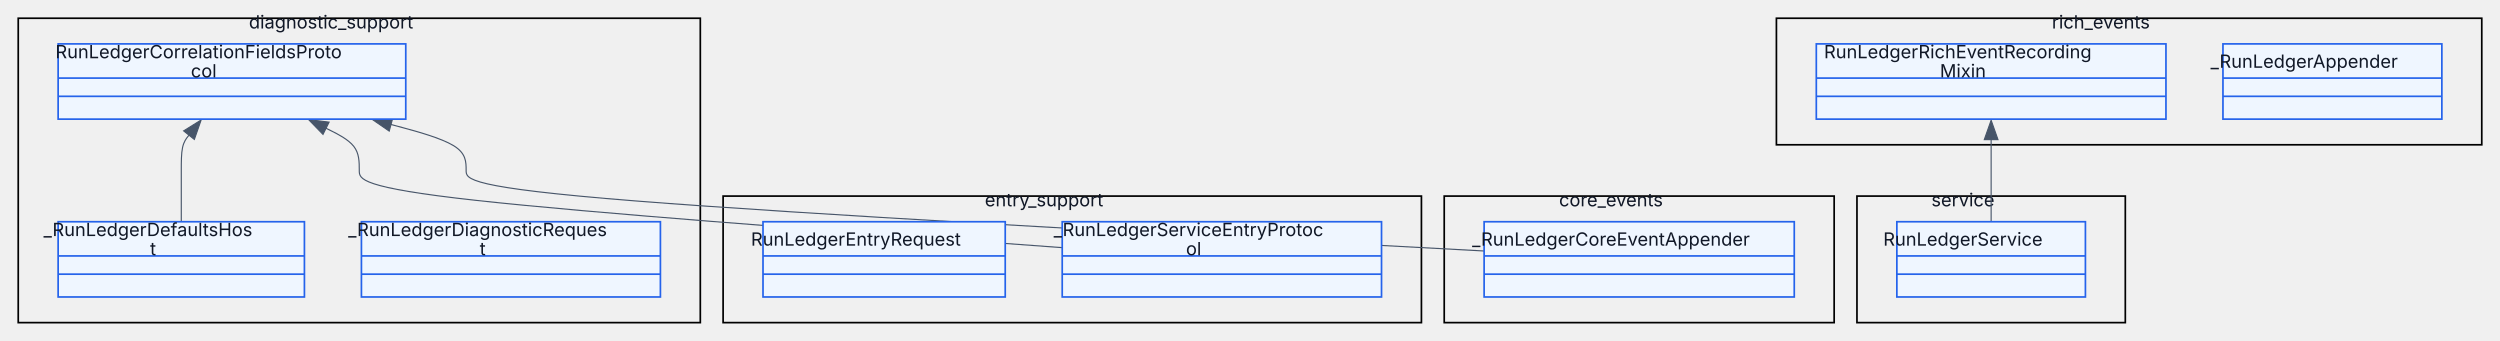
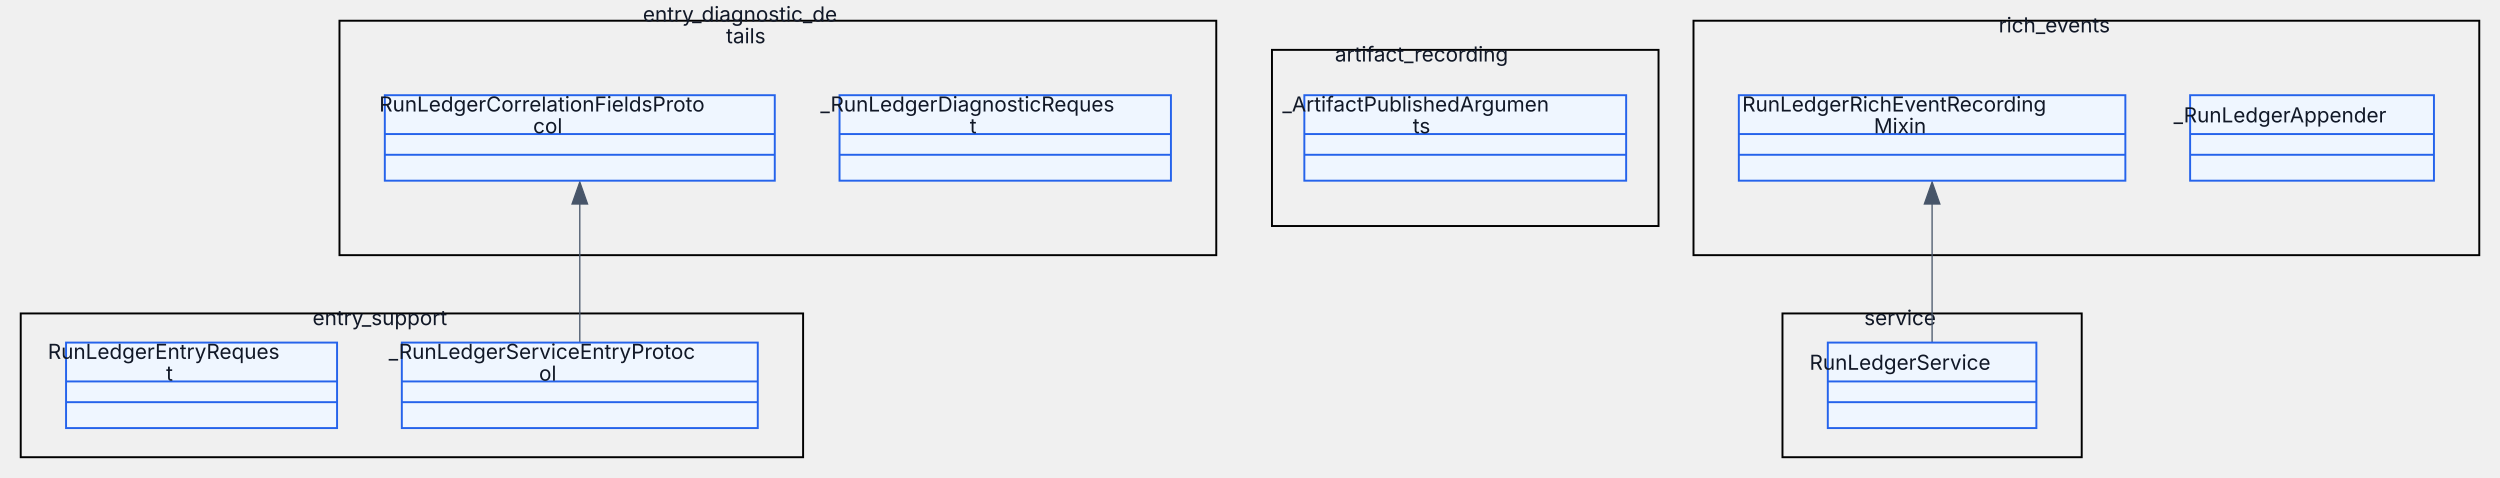
- <svg xmlns="http://www.w3.org/2000/svg" id="my-svg" width="100%" aria-roledescription="classDiagram" style="max-width:2192.95px;background-color:white" viewBox="-8 -8 2192.953 299">
+ <svg xmlns="http://www.w3.org/2000/svg" id="my-svg" width="100%" aria-roledescription="classDiagram" style="max-width:1930.16px;background-color:white" viewBox="-8 -8 1930.164 369">
  <style>#my-svg{font-family:Inter,-apple-system,BlinkMacSystemFont,'Segoe UI',Roboto,Oxygen,Ubuntu,sans-serif;font-size:16px;fill:#212121;}#my-svg .error-icon{fill:#f0fdf4;}#my-svg .error-text{fill:#212121;stroke:#212121;}#my-svg .edge-thickness-normal{stroke-width:2px;}#my-svg .edge-thickness-thick{stroke-width:3.5px;}#my-svg .edge-pattern-solid{stroke-dasharray:0;}#my-svg .edge-pattern-dashed{stroke-dasharray:3;}#my-svg .edge-pattern-dotted{stroke-dasharray:2;}#my-svg .marker{fill:#475569;stroke:#475569;}#my-svg .marker.cross{stroke:#475569;}#my-svg svg{font-family:Inter,-apple-system,BlinkMacSystemFont,'Segoe UI',Roboto,Oxygen,Ubuntu,sans-serif;font-size:16px;}#my-svg g.classGroup text{fill:#2563eb;stroke:none;font-family:Inter,-apple-system,BlinkMacSystemFont,'Segoe UI',Roboto,Oxygen,Ubuntu,sans-serif;font-size:10px;}#my-svg g.classGroup text .title{font-weight:bolder;}#my-svg .nodeLabel,#my-svg .edgeLabel{color:#212121;}#my-svg .edgeLabel .label rect{fill:#eff6ff;}#my-svg .label text{fill:#212121;}#my-svg .edgeLabel .label span{background:#eff6ff;}#my-svg .classTitle{font-weight:bolder;}#my-svg .node rect,#my-svg .node circle,#my-svg .node ellipse,#my-svg .node polygon,#my-svg .node path{fill:#eff6ff;stroke:#2563eb;stroke-width:1px;}#my-svg .divider{stroke:#2563eb;stroke-width:1;}#my-svg g.clickable{cursor:pointer;}#my-svg g.classGroup rect{fill:#eff6ff;stroke:#2563eb;}#my-svg g.classGroup line{stroke:#2563eb;stroke-width:1;}#my-svg .classLabel .box{stroke:none;stroke-width:0;fill:#eff6ff;opacity:0.5;}#my-svg .classLabel .label{fill:#2563eb;font-size:10px;}#my-svg .relation{stroke:#475569;stroke-width:1;fill:none;}#my-svg .dashed-line{stroke-dasharray:3;}#my-svg .dotted-line{stroke-dasharray:1 2;}#my-svg #compositionStart,#my-svg .composition{fill:#475569!important;stroke:#475569!important;stroke-width:1;}#my-svg #compositionEnd,#my-svg .composition{fill:#475569!important;stroke:#475569!important;stroke-width:1;}#my-svg #dependencyStart,#my-svg .dependency{fill:#475569!important;stroke:#475569!important;stroke-width:1;}#my-svg #dependencyStart,#my-svg .dependency{fill:#475569!important;stroke:#475569!important;stroke-width:1;}#my-svg #extensionStart,#my-svg .extension{fill:transparent!important;stroke:#475569!important;stroke-width:1;}#my-svg #extensionEnd,#my-svg .extension{fill:transparent!important;stroke:#475569!important;stroke-width:1;}#my-svg #aggregationStart,#my-svg .aggregation{fill:transparent!important;stroke:#475569!important;stroke-width:1;}#my-svg #aggregationEnd,#my-svg .aggregation{fill:transparent!important;stroke:#475569!important;stroke-width:1;}#my-svg #lollipopStart,#my-svg .lollipop{fill:#eff6ff!important;stroke:#475569!important;stroke-width:1;}#my-svg #lollipopEnd,#my-svg .lollipop{fill:#eff6ff!important;stroke:#475569!important;stroke-width:1;}#my-svg .edgeTerminals{font-size:11px;}#my-svg .classTitleText{text-anchor:middle;font-size:18px;fill:#212121;}#my-svg :root{--mermaid-font-family:"trebuchet ms",verdana,arial,sans-serif;}/*
 * Пользовательские стили диаграмм BioETL (структурированная копия)
 * Источник: custom.css
 * Цель: сгруппировать правила по типам элементов и документировать назначение каждого CSS-параметра.
 */

/* =========================================================
 * 1) Глобальная типографика и базовое поведение текста
 * ========================================================= */
svg {
    /* Задаёт основной стек шрифтов для всего текста в SVG. */
    font-family: Inter, -apple-system, BlinkMacSystemFont, 'Segoe UI', Roboto,
    Oxygen, Ubuntu, sans-serif;
}



/* =========================================================
 * 2) Общая геометрия узлов (для нескольких типов диаграмм)
 * ========================================================= */
.node rect,
.node circle,
.node ellipse,
.node polygon,
.node path {
    /* Единая толщина контура для фигур узлов. */
    stroke-width: 1.5px !important;
    /* Скругляет углы по горизонтали для более мягкого вида. */
    rx: 8;
    /* Скругляет углы по вертикали в паре с rx. */
    ry: 8;
    /* Добавляет лёгкую тень и отделяет узлы от фона. */
    filter:  none; /*  drop-shadow(0px 1px 2px rgba(0, 0, 0, 0.05));*/
}

/* =========================================================
 * 3) Контейнеры subgraph / cluster
 * ========================================================= */
.cluster rect,
.cluster path {
    /* Увеличивает радиус углов у контейнеров-групп. */
    rx: 10;
    /* Поддерживает симметрию скругления по вертикали. */
    ry: 10;
    /* Нейтральная заливка контейнера для снижения визуального шума. */
    fill: #f8fafc;
    /* Приглушённая обводка, чтобы границы были заметны, но не доминировали. */
    stroke: #94a3b8;
    /* Толщина границы контейнера в тон большинству узлов. */
    stroke-width: 1.5px;
    /* Убирает пунктир у рамок контейнеров. */
    stroke-dasharray: none;
    /* Делает фон контейнера полностью непрозрачным. */
    fill-opacity: 1;
    /* Отключает тень контейнера, чтобы акцент оставался на узлах. */
    filter: none;
}

.cluster text {
    /* Нормальный вес шрифта для заголовков групп. */
    font-weight: 400;
    /* Увеличенный размер заголовка относительно текста узлов. */
    font-size: 16px;
}

/* =========================================================
 * 4) Стили линий связей (edges/links)
 * ========================================================= */
.edgePath .path {
    /* Делает основные ребра более заметными в плотных графах. */
    stroke-width: 2.5px;
    /* Скругляет соединения сегментов линий. */
    stroke-linejoin: round;
    /* Скругляет окончания линий. */
    stroke-linecap: round;
}

.edgePath path,
.flowchart-link,
.relation,
.messageLine0,
.messageLine1,
.transition path {
    /* Унифицированные скруглённые соединения для всех типов линий. */
    stroke-linejoin: round;
    /* Унифицированные скруглённые окончания для всех типов линий. */
    stroke-linecap: round;
}

.transition path {
    /* Выравнивает толщину переходов state diagram с основными ребрами. */
    stroke-width: 2.5px;
}

/* =========================================================
 * 5) Подписи ребер и fallback-текст
 * ========================================================= */
.edgeLabel {
    /* Компактный размер шрифта для подписей на связях. */
    font-size: 12px;
    /* Плотная межстрочность для экономии места. */
    line-height: 1.1;
    /* Базовый непрозрачный фон под подписью. */
    background-color: #ffffff;
    /* Небольшие внутренние отступы вокруг текста. */
    padding: 1px 3px;
    /* Мягкое скругление фона подписи. */
    border-radius: 2px;
}

.edgeLabel span,
.edgeLabel p,
text.fo-fallback {
    /* Принудительный тёмный fill для контраста в SVG-рендерах. */
    fill: #111827 !important;
    /* Принудительный тёмный цвет для HTML-подписей. */
    color: #111827 !important;
    /* Полная непрозрачность текста. */
    opacity: 1 !important;
    /* Компактная межстрочность для многострочных подписей. */
    line-height: 1.1;
    /* Убирает стандартные внешние отступы HTML-параграфов. */
    margin: 0;
    /* Убирает стандартные внутренние отступы HTML-параграфов. */
    padding: 0;
}

.edgeLabel .labelBkg,
.labelBkg {
    /* Жёстко задаёт белый фон под текстом подписей. */
    background-color: #ffffff !important;
    /* Делает фон полностью непрозрачным во всех просмотрщиках. */
    opacity: 1 !important;
}

.edgeLabel rect {
    /* Переопределяет полупрозрачный фон по умолчанию у Mermaid. */
    opacity: 1 !important;
    /* Жёстко фиксирует белую заливку прямоугольника под подписью. */
    fill: #ffffff !important;
}

/* =========================================================
 * 6) Элементы sequence diagram
 * ========================================================= */
.actor {
    /* Толщина границы actor-блоков. */
    stroke-width: 1.5px;
    /* Скругление углов actor-блоков по горизонтали. */
    rx: 4;
    /* Скругление углов actor-блоков по вертикали. */
    ry: 4;
}

.messageLine0,
.messageLine1 {
    /* Толщина линий сообщений в sequence diagram. */
    stroke-width: 1.6px;
}

.messageText {
    /* Базовый размер текста сообщений. */
    font-size: 13px;
}

.activation0 {
    /* Более тонкая линия activation bar, чтобы не перегружать схему. */
    stroke-width: 1px;
}

.note {
    /* Скругление углов заметки по горизонтали. */
    rx: 4;
    /* Скругление углов заметки по вертикали. */
    ry: 4;
    /* Тонкая граница для вторичных блоков. */
    stroke-width: 1px;
    /* Лёгкая тень для визуального отделения заметок. */
    filter: drop-shadow(1px 1px 2px rgba(0, 0, 0, 0.06));
}

/* =========================================================
 * 7) Базовые элементы class diagram
 * ========================================================= */
g.classGroup rect {
    /* Скругление углов class box по горизонтали. */
    rx: 10;
    /* Скругление углов class box по вертикали. */
    ry: 10;
    /* Толщина границы class box. */
    stroke-width: 1.5px;
    /* Мягкая тень у class box без агрессивного контраста. */
    filter: drop-shadow(1px 1px 2px rgba(0, 0, 0, 0.06));
}

g.classGroup text {
    /* Базовый размер текста внутри class diagram. */
    font-size: 14px;
    padding: 10px 10px;
}

g.classGroup line {
    /* Толщина внутренних разделителей класса. */
    stroke-width: 1px;
}

.relation {
    /* Толщина связей между классами на уровне основных ребер. */
    stroke-width: 2.5px;
}

/* =========================================================
 * 8) Типографика HTML-лейблов class diagram
 * ========================================================= */
g.label-group .nodeLabel {
    /* Увеличенный размер названия класса для иерархии. */
    font-size: 16px !important;
    /* Полужирный акцент на имени класса. */
    font-weight: 200 !important;
    /* Лёгкое межбуквенное расстояние для читаемости заголовка. */
    letter-spacing: 0.01em;
}

g.annotation-group .nodeLabel {
    /* Уменьшенный размер для стереотипов/аннотаций. */
    font-size: 11px !important;
    /* Курсив для визуального отделения аннотаций. */
    font-style: italic !important;
    /* Небольшое ослабление контраста вторичного текста. */
    opacity: 0.8;
}

g.members-group .nodeLabel,
g.methods-group .nodeLabel {
    /* Компактный размер для атрибутов и методов. */
    font-size: 12px !important;
    /* Нормальный вес шрифта для плотного структурного текста. */
    font-weight: 400 !important;
}

/* =========================================================
 * 9) Помощники размеров foreignObject (class/flowchart)
 * ========================================================= */
g.members-group foreignObject,
g.methods-group foreignObject {
    /* Минимальная высота областей members/methods. */
    min-height: 40px;
}

.node foreignObject &gt; div,
g.classGroup foreignObject &gt; div {
    /* Стабилизирует вычисление размеров с учётом отступов/границ. */
    box-sizing: border-box;
}

.node.size-sm foreignObject &gt; div {
    /* Минимальная высота для малого размерного уровня узла. */
    min-height: 80px;
    /* Минимальная ширина для малого размерного уровня узла. */
    min-width: 180px;
}

.node.size-md foreignObject &gt; div {
    /* Минимальная высота для среднего размерного уровня узла. */
    min-height: 140px;
    /* Минимальная ширина для среднего размерного уровня узла. */
    min-width: 260px;
}

.node.size-lg foreignObject &gt; div {
    /* Минимальная высота для большого размерного уровня узла. */
    min-height: 200px;
    /* Минимальная ширина для большого размерного уровня узла. */
    min-width: 340px;
}

/* =========================================================
 * 10) Элементы state diagram
 * ========================================================= */
g.stateGroup rect {
    /* Скругление углов контейнеров состояний по горизонтали. */
    rx: 8;
    /* Скругление углов контейнеров состояний по вертикали. */
    ry: 8;
}

.statediagram-state rect {
    /* Скругление углов узлов состояния по горизонтали. */
    rx: 8;
    /* Скругление углов узлов состояния по вертикали. */
    ry: 8;
    /* Толщина границы узла состояния. */
    stroke-width: 1.5px;
    /* Лёгкая тень для визуального отделения state box. */
    filter: drop-shadow(1px 2px 3px rgba(0, 0, 0, 0.08));
}

/* =========================================================
 * 11) Элементы ER diagram
 * ========================================================= */
.er.entityBox {
    /* Толщина границы сущности ER-диаграммы. */
    stroke-width: 1.5px;
    /* Скругление углов сущности по горизонтали. */
    rx: 4;
    /* Скругление углов сущности по вертикали. */
    ry: 4;
    /* Лёгкая тень для отделения блоков сущностей. */
    filter: drop-shadow(1px 2px 3px rgba(0, 0, 0, 0.08));
}

/* =========================================================
 * 12) Узлы mindmap
 * ========================================================= */
.mindmap-node rect,
.mindmap-node circle {
    /* Толщина контура узлов mindmap. */
    stroke-width: 1.5px;
    /* Чуть более выраженная тень для плотных радиальных веток. */
    filter: drop-shadow(1px 2px 2px rgba(0, 0, 0, 0.1));
}

/* =========================================================
 * 13) Маркеры стрелок
 * ========================================================= */
marker path {
    /* Единый нейтральный цвет наконечников стрелок. */
    fill: #475569;
}

/* =========================================================
 * 14) Цветовая карта архитектурных слоёв (fallback-селекторы)
 * ========================================================= */
[id*="Domain"] &gt; rect,
[id*="Domain"] &gt; path {
    /* Цвет фона для доменного слоя. */
    fill: #f5f3ff !important;
    /* Цвет границы для доменного слоя. */
    stroke: #7c3aed !important;
}

.cluster[id*="Domain"] &gt; rect,
.cluster[id*="Domain"] &gt; path {
    fill: #ffffff !important;
}

[id*="Application"] &gt; rect,
[id*="Application"] &gt; path {
    /* Цвет фона для application-слоя. */
    fill: #f0fdf4 !important;
    /* Цвет границы для application-слоя. */
    stroke: #16a34a !important;
}

.cluster[id*="Application"] &gt; rect,
.cluster[id*="Application"] &gt; path {
    fill: #ffffff !important;
}

[id*="Infrastructure"] &gt; rect,
[id*="Infrastructure"] &gt; path {
    /* Цвет фона для infrastructure-слоя. */
    fill: #fff1f2 !important;
    /* Цвет границы для infrastructure-слоя. */
    stroke: #dc2626 !important;
}

.cluster[id*="Infrastructure"] &gt; rect,
.cluster[id*="Infrastructure"] &gt; path {
    fill: #ffffff !important;
}

[id*="Composition"] &gt; rect,
[id*="Composition"] &gt; path {
    /* Цвет фона для composition-слоя. */
    fill: #fff7ed !important;
    /* Цвет границы для composition-слоя. */
    stroke: #f59e0b !important;
}

.cluster[id*="Composition"] &gt; rect,
.cluster[id*="Composition"] &gt; path {
    fill: #ffffff !important;
}

[id*="Interfaces"] &gt; rect,
[id*="Interfaces"] &gt; path {
    /* Цвет фона для слоя интерфейсов. */
    fill: #eff6ff !important;
    /* Цвет границы для слоя интерфейсов. */
    stroke: #2563eb !important;
}

.cluster[id*="Interfaces"] &gt; rect,
.cluster[id*="Interfaces"] &gt; path {
    fill: #ffffff !important;
}

[id*="External"] &gt; rect,
[id*="External"] &gt; path {
    /* Цвет фона для внешних систем. */
    fill: #f1f5f9 !important;
    /* Цвет границы для внешних систем. */
    stroke: #64748b !important;
}

.cluster[id*="External"] &gt; rect,
.cluster[id*="External"] &gt; path {
    fill: #ffffff !important;
}

/* Белая подложка под подписи всех архитектурных/medallion слоёв */
g.cluster[id*="Domain"] .cluster-label foreignObject &gt; div,
g.cluster[id*="Application"] .cluster-label foreignObject &gt; div,
g.cluster[id*="Infrastructure"] .cluster-label foreignObject &gt; div,
g.cluster[id*="Composition"] .cluster-label foreignObject &gt; div,
g.cluster[id*="Interfaces"] .cluster-label foreignObject &gt; div,
g.cluster[id*="External"] .cluster-label foreignObject &gt; div,
g.cluster[id*="Bronze"] .cluster-label foreignObject &gt; div,
g.cluster[id*="Silver"] .cluster-label foreignObject &gt; div,
g.cluster[id*="Gold"] .cluster-label foreignObject &gt; div,
g.cluster[id*="Quarantine"] .cluster-label foreignObject &gt; div {
    background: #ffffff !important;
    padding: 0 6px !important;
    border-radius: 4px;
}

/* Fallback для рендеров без foreignObject: не рисуем толстую обводку */
g.cluster[id*="Domain"] .cluster-label text.fo-fallback,
g.cluster[id*="Application"] .cluster-label text.fo-fallback,
g.cluster[id*="Infrastructure"] .cluster-label text.fo-fallback,
g.cluster[id*="Composition"] .cluster-label text.fo-fallback,
g.cluster[id*="Interfaces"] .cluster-label text.fo-fallback,
g.cluster[id*="External"] .cluster-label text.fo-fallback,
g.cluster[id*="Bronze"] .cluster-label text.fo-fallback,
g.cluster[id*="Silver"] .cluster-label text.fo-fallback,
g.cluster[id*="Gold"] .cluster-label text.fo-fallback,
g.cluster[id*="Quarantine"] .cluster-label text.fo-fallback {
    fill: #111827 !important;
    stroke: none !important;
}

/* =========================================================
 * 15) Цветовая карта слоёв Medallion
 * ========================================================= */
[id*="Bronze"] &gt; rect,
[id*="Bronze"] &gt; path {
    /* Цвет фона Bronze-слоя. */
    fill: #fff7ed !important;
    /* Цвет границы Bronze-слоя. */
    stroke: #f59e0b !important;
}

[id*="Silver"] &gt; rect,
[id*="Silver"] &gt; path {
    /* Цвет фона Silver-слоя. */
    fill: #f8fafc !important;
    /* Цвет границы Silver-слоя. */
    stroke: #475569 !important;
}

[id*="Gold"] &gt; rect,
[id*="Gold"] &gt; path {
    /* Цвет фона Gold-слоя. */
    fill: #fefce8 !important;
    /* Цвет границы Gold-слоя. */
    stroke: #ca8a04 !important;
}

[id*="Quarantine"] &gt; rect,
[id*="Quarantine"] &gt; path {
    /* Цвет фона для карантинных/проблемных потоков данных. */
    fill: #ffe4e6 !important;
    /* Цвет границы для карантинных/проблемных потоков данных. */
    stroke: #e11d48 !important;
}
/* Нормализует вес текста в узлах и заголовках слоёв (без полужирного акцента). */
.node .label text,
.node .label tspan,
.node .label .nodeLabel,
text.fo-fallback {
    stroke: none !important;
    stroke-width: 0 !important;
    fill: #111827 !important;
    font-weight: 400 !important;
}
/* Single text layer (fallback-only) */
text.fo-fallback {
    display: inline !important;
}

foreignObject {
    display: none !important;
}/* bioetl-inject */#my-svg .edgeLabel rect{opacity:1!important;fill:#ffffff!important}#my-svg .labelBkg{background-color:#ffffff!important;opacity:1!important}#my-svg .edgeLabel .labelBkg{background-color:#ffffff!important;opacity:1!important}#my-svg .edgeLabel{font-size:12px;line-height:1.1;padding:1px 3px}#my-svg .edgeLabel span{color:#111827!important;fill:#111827!important;opacity:1!important;line-height:1.1;margin:0;padding:0}#my-svg .edgeLabel p{color:#111827!important;fill:#111827!important;opacity:1!important;line-height:1.1;margin:0;padding:0}#my-svg text.fo-fallback{color:#111827!important;fill:#111827!important;opacity:1!important}</style>
  <defs>
    <marker id="my-svg_classDiagram-aggregationStart" class="marker aggregation classDiagram" markerHeight="240" markerWidth="190" orient="auto" refX="18" refY="7">
      <path d="m18 7-9 6-8-6 8-6Z" />
    </marker>
  </defs>
  <defs>
    <marker id="my-svg_classDiagram-aggregationEnd" class="marker aggregation classDiagram" markerHeight="28" markerWidth="20" orient="auto" refX="1" refY="7">
      <path d="m18 7-9 6-8-6 8-6Z" />
    </marker>
  </defs>
  <defs>
    <marker id="my-svg_classDiagram-extensionStart" class="marker extension classDiagram" markerHeight="240" markerWidth="190" orient="auto" refX="18" refY="7">
      <path d="m1 7 17 6V1Z" />
    </marker>
  </defs>
  <defs>
    <marker id="my-svg_classDiagram-extensionEnd" class="marker extension classDiagram" markerHeight="28" markerWidth="20" orient="auto" refX="1" refY="7">
      <path d="M1 1v12l17-6Z" />
    </marker>
  </defs>
  <defs>
    <marker id="my-svg_classDiagram-compositionStart" class="marker composition classDiagram" markerHeight="240" markerWidth="190" orient="auto" refX="18" refY="7">
      <path d="m18 7-9 6-8-6 8-6Z" />
    </marker>
  </defs>
  <defs>
    <marker id="my-svg_classDiagram-compositionEnd" class="marker composition classDiagram" markerHeight="28" markerWidth="20" orient="auto" refX="1" refY="7">
      <path d="m18 7-9 6-8-6 8-6Z" />
    </marker>
  </defs>
  <defs>
    <marker id="my-svg_classDiagram-dependencyStart" class="marker dependency classDiagram" markerHeight="240" markerWidth="190" orient="auto" refX="6" refY="7">
      <path d="m5 7 4 6-8-6 8-6Z" />
    </marker>
  </defs>
  <defs>
    <marker id="my-svg_classDiagram-dependencyEnd" class="marker dependency classDiagram" markerHeight="28" markerWidth="20" orient="auto" refX="13" refY="7">
      <path d="m18 7-9 6 5-6-5-6Z" />
    </marker>
  </defs>
  <defs>
    <marker id="my-svg_classDiagram-lollipopStart" class="marker lollipop classDiagram" markerHeight="240" markerWidth="190" orient="auto" refX="13" refY="7">
      <circle cx="7" cy="7" r="6" fill="transparent" stroke="#000" />
    </marker>
  </defs>
  <defs>
    <marker id="my-svg_classDiagram-lollipopEnd" class="marker lollipop classDiagram" markerHeight="240" markerWidth="190" orient="auto" refX="1" refY="7">
      <circle cx="7" cy="7" r="6" fill="transparent" stroke="#000" />
    </marker>
  </defs>
  <g class="root">
    <g class="clusters">
-       <g id="diagnostic_support" class="cluster">
-         <path d="M8 8h598.297v267H8z" style="fill:none;stroke:black" />
+       <g id="entry_diagnostic_details" class="cluster">
+         <path d="M254.102 8H931.04v181H254.102z" style="fill:none;stroke:black" />
        <g class="cluster-label">
-           <text xml:space="preserve" x="67.156" y="9" class="fo-fallback" text-anchor="middle" transform="translate(239.992 8)">
-             <tspan x="67.156">diagnostic_support</tspan>
+           <text xml:space="preserve" x="87.766" y=".6" class="fo-fallback" text-anchor="middle" transform="translate(504.805 8)">
+             <tspan x="87.766">entry_diagnostic_de</tspan>
+             <tspan x="87.766" dy="16.8">tails</tspan>
          </text>
        </g>
      </g>
      <g id="entry_support" class="cluster">
-         <path d="M626.297 164h612.547v111H626.297z" style="fill:none;stroke:black" />
+         <path d="M8 234h604.047v111H8z" style="fill:none;stroke:black" />
        <g class="cluster-label">
-           <text xml:space="preserve" x="48.922" y="9" class="fo-fallback" text-anchor="middle" transform="translate(883.648 164)">
-             <tspan x="48.922">entry_support</tspan>
+           <text xml:space="preserve" x="51.383" y="9" class="fo-fallback" text-anchor="middle" transform="translate(258.64 234)">
+             <tspan x="51.383">entry_support</tspan>
          </text>
        </g>
      </g>
      <g id="rich_events" class="cluster">
-         <path d="M1550.234 8h618.719v111h-618.719z" style="fill:none;stroke:black" />
+         <path d="M1299.492 8h606.672v181h-606.672z" style="fill:none;stroke:black" />
        <g class="cluster-label">
-           <text xml:space="preserve" x="40.914" y="9" class="fo-fallback" text-anchor="middle" transform="translate(1818.68 8)">
-             <tspan x="40.914">rich_events</tspan>
-           </text>
-         </g>
-       </g>
-       <g id="core_events" class="cluster">
-         <path d="M1258.844 164h342.047v111h-342.047z" style="fill:none;stroke:black" />
+           <text xml:space="preserve" x="41.102" y="9" class="fo-fallback" text-anchor="middle" transform="translate(1561.727 8)">
+             <tspan x="41.102">rich_events</tspan>
+           </text>
+         </g>
+       </g>
+       <g id="service" class="cluster">
+         <path d="M1368.188 234h231.031v111h-231.031z" style="fill:none;stroke:black" />
        <g class="cluster-label">
-           <text xml:space="preserve" x="43.586" y="9" class="fo-fallback" text-anchor="middle" transform="translate(1386.281 164)">
-             <tspan x="43.586">core_events</tspan>
-           </text>
-         </g>
-       </g>
-       <g id="service" class="cluster">
-         <path d="M1620.891 164h235.391v111h-235.391z" style="fill:none;stroke:black" />
-         <g class="cluster-label">
-           <text xml:space="preserve" x="25.344" y="9" class="fo-fallback" text-anchor="middle" transform="translate(1713.242 164)">
-             <tspan x="25.344">service</tspan>
+           <text xml:space="preserve" x="25.062" y="9" class="fo-fallback" text-anchor="middle" transform="translate(1458.64 234)">
+             <tspan x="25.062">service</tspan>
          </text>
        </g>
      </g>
    </g>
    <g class="edgePaths">
-       <path id="id1" marker-start="url(#my-svg_classDiagram-extensionStart)" d="m334.978 101.195 10.984 2.967c10.983 2.968 32.95 8.903 43.933 15.62C400.88 126.5 400.88 134 400.88 141.5s0 15 148.827 26.777c148.828 11.777 446.483 27.832 595.31 35.86l148.828 8.026" class="edge-pattern-solid relation" style="fill:none" />
-       <path id="id2" marker-start="url(#my-svg_classDiagram-extensionStart)" d="m157.782 110.55-1.127 1.408c-1.128 1.409-3.384 4.225-4.512 9.384-1.127 5.158-1.127 12.658-1.127 20.158v45" class="edge-pattern-solid relation" style="fill:none" />
-       <path id="id3" marker-start="url(#my-svg_classDiagram-extensionStart)" d="m277.99 104.51 4.86 2.415c4.859 2.415 14.579 7.245 19.439 13.41s4.86 13.665 4.86 21.165 0 15 102.769 26.288 308.309 26.364 411.078 33.902l102.77 7.538" class="edge-pattern-solid relation" style="fill:none" />
-       <path id="id4" marker-start="url(#my-svg_classDiagram-extensionStart)" d="M1738.586 114.5v72" class="edge-pattern-solid relation" style="fill:none" />
+       <path id="id1" marker-start="url(#my-svg_classDiagram-extensionStart)" d="M439.64 149.5v107" class="edge-pattern-solid relation" style="fill:none" />
+       <path id="id2" marker-start="url(#my-svg_classDiagram-extensionStart)" d="M1483.703 149.5v107" class="edge-pattern-solid relation" style="fill:none" />
    </g>
    <g class="nodes">
      <g id="classId-RunLedgerCorrelationFieldsProtocol-0" class="node default">
-         <path d="M43 30.5h304.922v66H43z" class="outer title-state" />
-         <path d="M43 60.5h304.922M43 76.5h304.922" class="divider" />
+         <path d="M289.102 65.5H590.18v66H289.102z" class="outer title-state" />
+         <path d="M289.102 95.5H590.18M289.102 111.5H590.18" class="divider" />
        <g class="label">
-           <text xml:space="preserve" x="140.461" y=".6" class="classTitle fo-fallback" text-anchor="middle" transform="translate(55 42.5)">
-             <tspan x="140.461">RunLedgerCorrelationFieldsProto</tspan>
-             <tspan x="140.461" dy="16.8">col</tspan>
-           </text>
-         </g>
-       </g>
-       <g id="classId-_RunLedgerDefaultsHost-1" class="node default">
-         <path d="M43 186.5h216.03v66H43z" class="outer title-state" />
-         <path d="M43 216.5h216.032M43 232.5h216.032" class="divider" />
+           <text xml:space="preserve" x="138.539" y=".6" class="classTitle fo-fallback" text-anchor="middle" transform="translate(301.102 77.5)">
+             <tspan x="138.539">RunLedgerCorrelationFieldsProto</tspan>
+             <tspan x="138.539" dy="16.8">col</tspan>
+           </text>
+         </g>
+       </g>
+       <g id="classId-_RunLedgerDiagnosticRequest-1" class="node default">
+         <path d="M640.18 65.5h255.858v66H640.18z" class="outer title-state" />
+         <path d="M640.18 95.5h255.86M640.18 111.5h255.86" class="divider" />
        <g class="label">
-           <text xml:space="preserve" x="96.016" y=".6" class="classTitle fo-fallback" text-anchor="middle" transform="translate(55 198.5)">
-             <tspan x="96.016">_RunLedgerDefaultsHos</tspan>
-             <tspan x="96.016" dy="16.8">t</tspan>
-           </text>
-         </g>
-       </g>
-       <g id="classId-_RunLedgerDiagnosticRequest-2" class="node default">
-         <path d="M309.031 186.5h262.266v66H309.031z" class="outer title-state" />
-         <path d="M309.031 216.5h262.266M309.031 232.5h262.266" class="divider" />
+           <text xml:space="preserve" x="115.93" y=".6" class="classTitle fo-fallback" text-anchor="middle" transform="translate(652.18 77.5)">
+             <tspan x="115.93">_RunLedgerDiagnosticReques</tspan>
+             <tspan x="115.93" dy="16.8">t</tspan>
+           </text>
+         </g>
+       </g>
+       <g id="classId-RunLedgerEntryRequest-2" class="node default">
+         <path d="M43 256.5h209.234v66H43z" class="outer title-state" />
+         <path d="M43 286.5h209.234M43 302.5h209.234" class="divider" />
        <g class="label">
-           <text xml:space="preserve" x="119.133" y=".6" class="classTitle fo-fallback" text-anchor="middle" transform="translate(321.031 198.5)">
-             <tspan x="119.133">_RunLedgerDiagnosticReques</tspan>
-             <tspan x="119.133" dy="16.8">t</tspan>
-           </text>
-         </g>
-       </g>
-       <g id="classId-RunLedgerEntryRequest-3" class="node default">
-         <path d="M661.297 186.5h212.47v66h-212.47z" class="outer title-state" />
-         <path d="M661.297 216.5h212.468M661.297 232.5h212.468" class="divider" />
+           <text xml:space="preserve" x="92.617" y=".6" class="classTitle fo-fallback" text-anchor="middle" transform="translate(55 268.5)">
+             <tspan x="92.617">RunLedgerEntryReques</tspan>
+             <tspan x="92.617" dy="16.8">t</tspan>
+           </text>
+         </g>
+       </g>
+       <g id="classId-_RunLedgerServiceEntryProtocol-3" class="node default">
+         <path d="M302.235 256.5h274.813v66H302.235z" class="outer title-state" />
+         <path d="M302.235 286.5h274.812M302.235 302.5h274.812" class="divider" />
        <g class="label">
-           <text xml:space="preserve" x="94.234" y="9" class="classTitle fo-fallback" text-anchor="middle" transform="translate(673.297 198.5)">
-             <tspan x="94.234">RunLedgerEntryRequest</tspan>
-           </text>
-         </g>
-       </g>
-       <g id="classId-_RunLedgerServiceEntryProtocol-4" class="node default">
-         <path d="M923.766 186.5h280.078v66H923.766z" class="outer title-state" />
-         <path d="M923.766 216.5h280.078M923.766 232.5h280.078" class="divider" />
+           <text xml:space="preserve" x="125.406" y=".6" class="classTitle fo-fallback" text-anchor="middle" transform="translate(314.234 268.5)">
+             <tspan x="125.406">_RunLedgerServiceEntryProtoc</tspan>
+             <tspan x="125.406" dy="16.8">ol</tspan>
+           </text>
+         </g>
+       </g>
+       <g id="classId-RunLedgerRichEventRecordingMixin-4" class="node default">
+         <path d="M1334.492 65.5h298.422v66h-298.422z" class="outer title-state" />
+         <path d="M1334.492 95.5h298.422M1334.492 111.5h298.422" class="divider" />
        <g class="label">
-           <text xml:space="preserve" x="128.039" y=".6" class="classTitle fo-fallback" text-anchor="middle" transform="translate(935.766 198.5)">
-             <tspan x="128.039">_RunLedgerServiceEntryProtoc</tspan>
-             <tspan x="128.039" dy="16.8">ol</tspan>
-           </text>
-         </g>
-       </g>
-       <g id="classId-RunLedgerRichEventRecordingMixin-5" class="node default">
-         <path d="M1585.234 30.5h306.703v66h-306.703z" class="outer title-state" />
-         <path d="M1585.234 60.5h306.704M1585.234 76.5h306.704" class="divider" />
+           <text xml:space="preserve" x="137.211" y=".6" class="classTitle fo-fallback" text-anchor="middle" transform="translate(1346.492 77.5)">
+             <tspan x="137.211">RunLedgerRichEventRecording</tspan>
+             <tspan x="137.211" dy="16.8">Mixin</tspan>
+           </text>
+         </g>
+       </g>
+       <g id="classId-_RunLedgerAppender-5" class="node default">
+         <path d="M1682.914 65.5h188.25v66h-188.25z" class="outer title-state" />
+         <path d="M1682.914 95.5h188.25M1682.914 111.5h188.25" class="divider" />
        <g class="label">
-           <text xml:space="preserve" x="141.352" y=".6" class="classTitle fo-fallback" text-anchor="middle" transform="translate(1597.234 42.5)">
-             <tspan x="141.352">RunLedgerRichEventRecording</tspan>
-             <tspan x="141.352" dy="16.8">Mixin</tspan>
-           </text>
-         </g>
-       </g>
-       <g id="classId-_RunLedgerAppender-6" class="node default">
-         <path d="M1941.937 30.5h192.016v66h-192.016z" class="outer title-state" />
-         <path d="M1941.937 60.5h192.016M1941.937 76.5h192.016" class="divider" />
+           <text xml:space="preserve" x="82.125" y="9" class="classTitle fo-fallback" text-anchor="middle" transform="translate(1694.914 77.5)">
+             <tspan x="82.125">_RunLedgerAppender</tspan>
+           </text>
+         </g>
+       </g>
+       <g class="root">
+         <g class="clusters" transform="translate(966.04 22.5)">
+           <g id="artifact_recording" class="cluster">
+             <path d="M8 8h298.453v136H8z" style="fill:none;stroke:black" />
+             <g class="cluster-label">
+               <text xml:space="preserve" x="64.812" y="9" class="fo-fallback" text-anchor="middle" transform="translate(92.414 8)">
+                 <tspan x="64.812">artifact_recording</tspan>
+               </text>
+             </g>
+           </g>
+         </g>
+         <g class="nodes" transform="translate(966.04 22.5)">
+           <g id="classId-_ArtifactPublishedArguments-6" class="node default">
+             <path d="M33 43h248.453v66H33z" class="outer title-state" />
+             <path d="M33 73h248.454M33 89h248.454" class="divider" />
+             <g class="label">
+               <text xml:space="preserve" x="112.227" y=".6" class="classTitle fo-fallback" text-anchor="middle" transform="translate(45 55)">
+                 <tspan x="112.227">_ArtifactPublishedArgumen</tspan>
+                 <tspan x="112.227" dy="16.8">ts</tspan>
+               </text>
+             </g>
+           </g>
+         </g>
+       </g>
+       <g id="classId-RunLedgerService-7" class="node default">
+         <path d="M1403.187 256.5h161.031v66h-161.03z" class="outer title-state" />
+         <path d="M1403.187 286.5h161.032M1403.187 302.5h161.032" class="divider" />
        <g class="label">
-           <text xml:space="preserve" x="84.008" y="9" class="classTitle fo-fallback" text-anchor="middle" transform="translate(1953.938 42.5)">
-             <tspan x="84.008">_RunLedgerAppender</tspan>
-           </text>
-         </g>
-       </g>
-       <g id="classId-_RunLedgerCoreEventAppender-7" class="node default">
-         <path d="M1293.844 186.5h272.047v66h-272.047z" class="outer title-state" />
-         <path d="M1293.844 216.5h272.046M1293.844 232.5h272.046" class="divider" />
-         <g class="label">
-           <text xml:space="preserve" x="124.023" y="9" class="classTitle fo-fallback" text-anchor="middle" transform="translate(1305.844 198.5)">
-             <tspan x="124.023">_RunLedgerCoreEventAppender</tspan>
-           </text>
-         </g>
-       </g>
-       <g id="classId-RunLedgerService-8" class="node default">
-         <path d="M1655.89 186.5h165.392v66H1655.89z" class="outer title-state" />
-         <path d="M1655.89 216.5h165.39M1655.89 232.5h165.39" class="divider" />
-         <g class="label">
-           <text xml:space="preserve" x="70.695" y="9" class="classTitle fo-fallback" text-anchor="middle" transform="translate(1667.89 198.5)">
-             <tspan x="70.695">RunLedgerService</tspan>
+           <text xml:space="preserve" x="68.516" y="9" class="classTitle fo-fallback" text-anchor="middle" transform="translate(1415.188 268.5)">
+             <tspan x="68.516">RunLedgerService</tspan>
          </text>
        </g>
      </g>
    </g>
  </g>
</svg>
